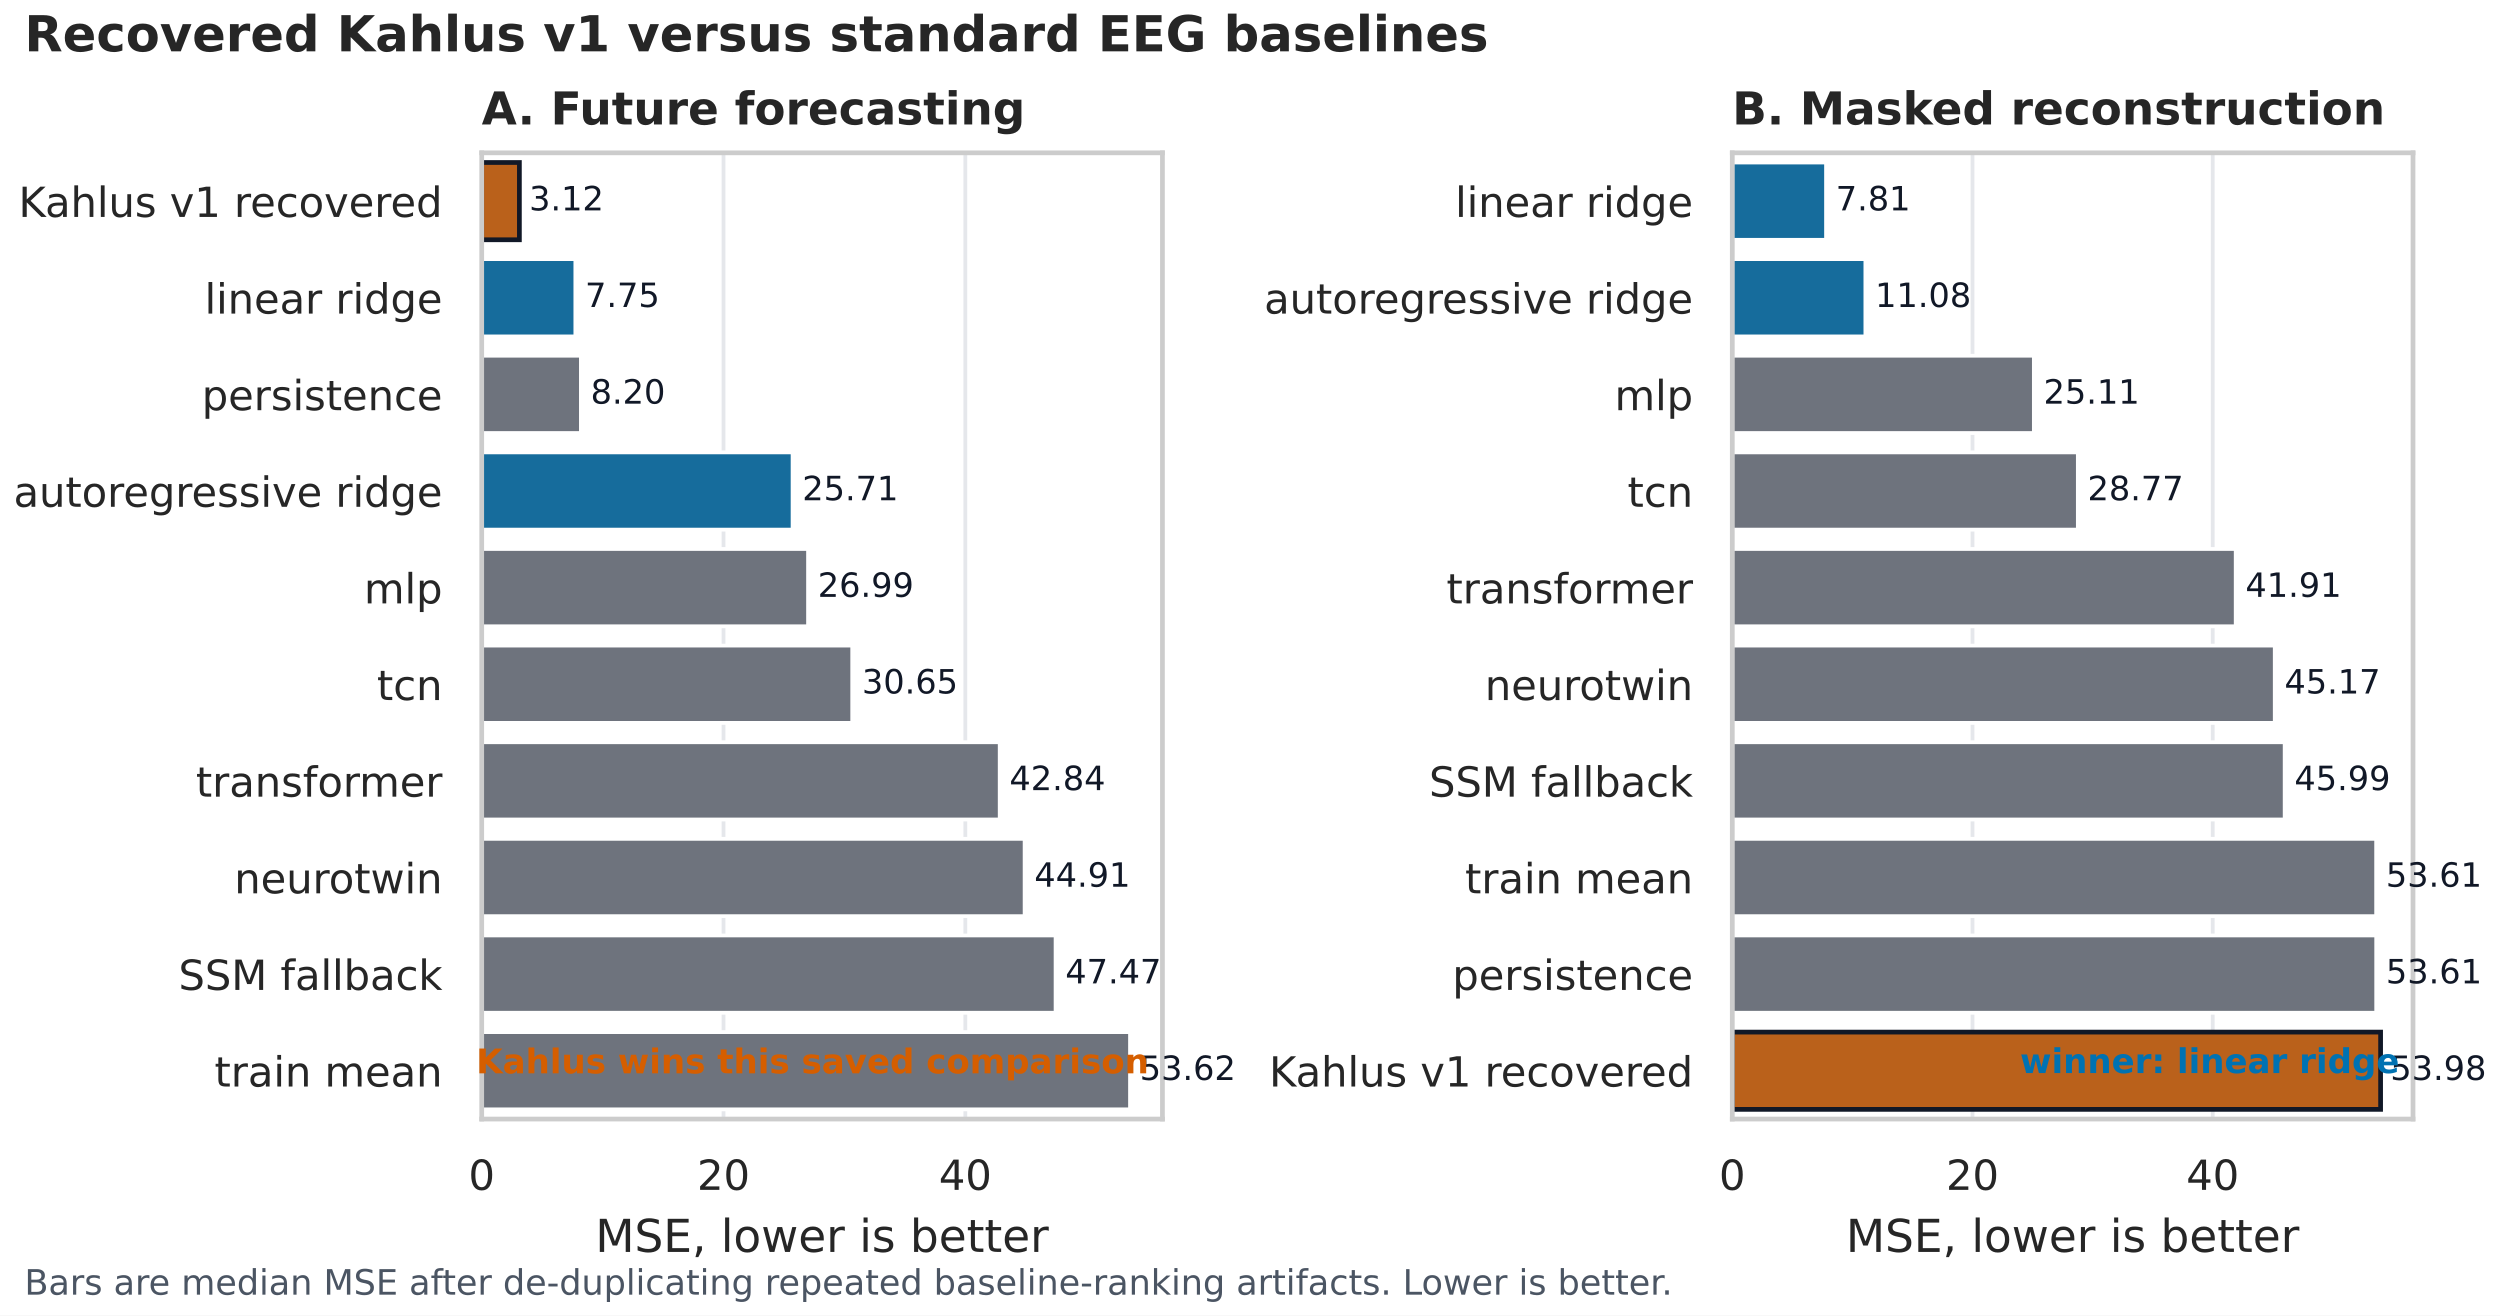
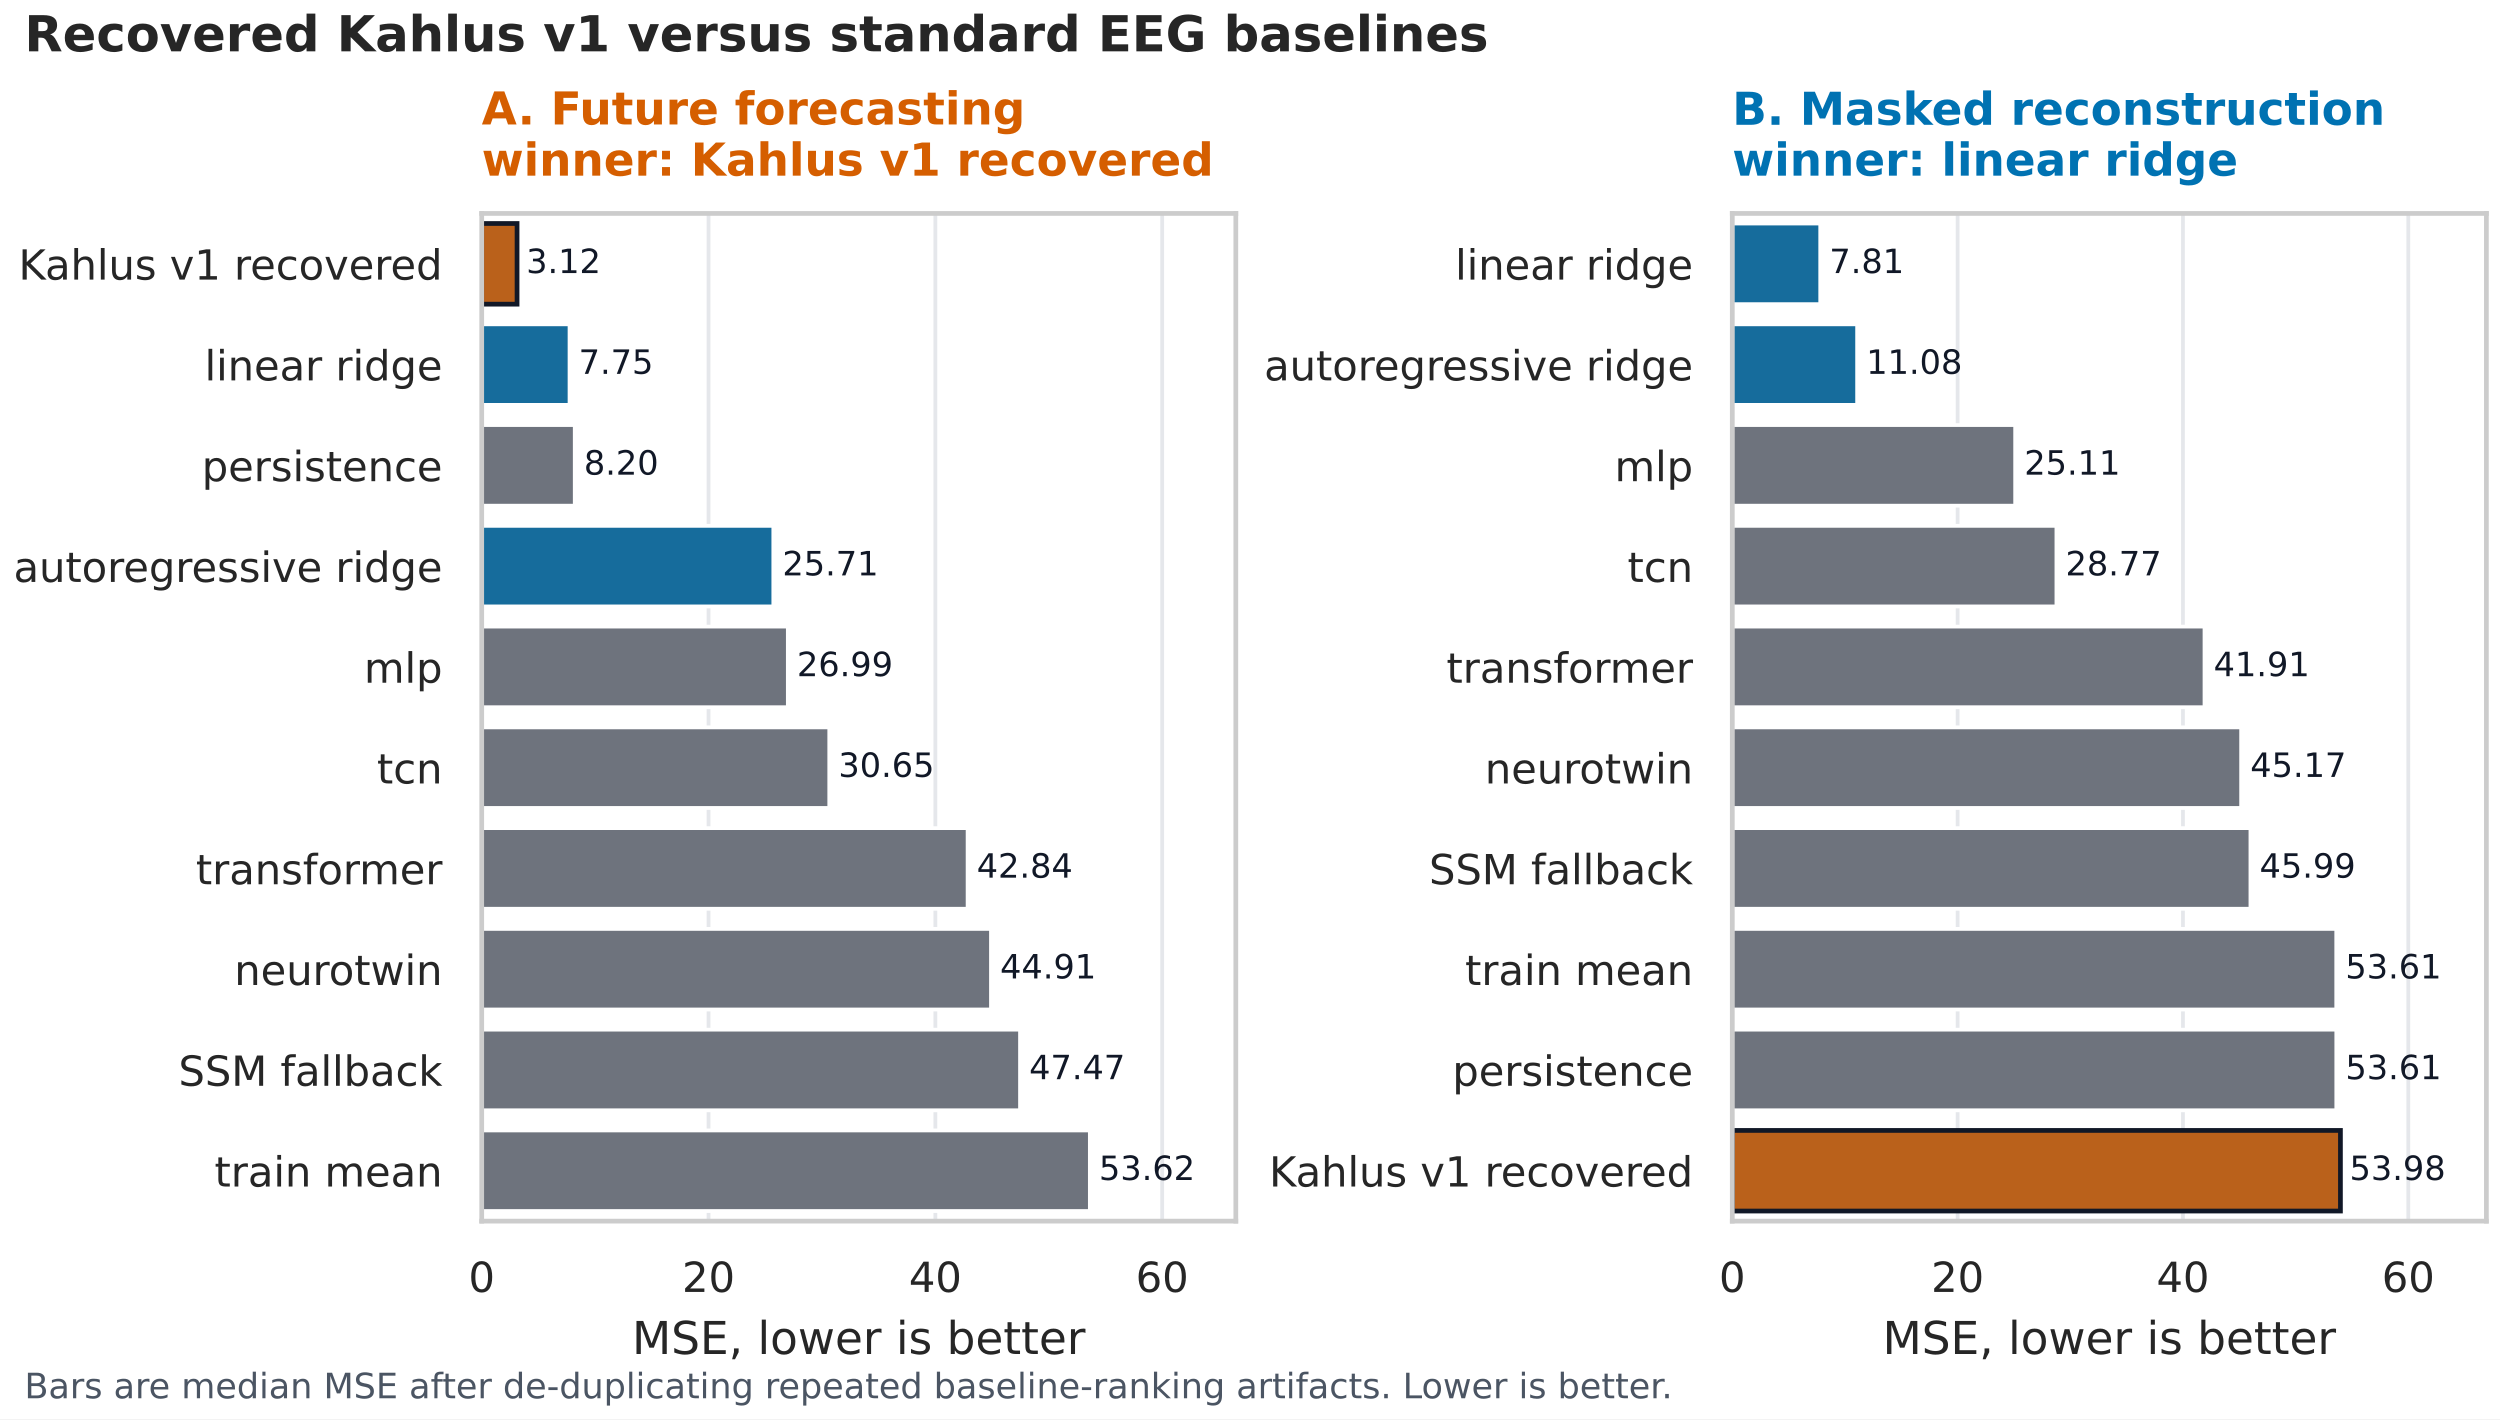
- <svg xmlns="http://www.w3.org/2000/svg" width="528.96pt" height="278.349pt" viewBox="0 0 528.96 278.349" version="1.1">
+ <svg xmlns="http://www.w3.org/2000/svg" width="528.96pt" height="300.273pt" viewBox="0 0 528.96 300.273" version="1.1">
  <defs>
    <style type="text/css">*{stroke-linejoin: round; stroke-linecap: butt}</style>
  </defs>
  <g id="figure_1">
    <g id="patch_1">
-       <path d="M 0 278.349  L 528.96 278.349  L 528.96 0  L 0 0  z " style="fill: #ffffff" />
+       <path d="M 0 300.273  L 528.96 300.273  L 528.96 0  L 0 0  z " style="fill: #ffffff" />
    </g>
    <g id="axes_1">
      <g id="patch_2">
-         <path d="M 101.923 236.772  L 245.955 236.772  L 245.955 32.337  L 101.923 32.337  z " style="fill: #ffffff" />
+         <path d="M 101.923 258.372  L 261.48 258.372  L 261.48 45.162  L 101.923 45.162  z " style="fill: #ffffff" />
      </g>
      <g id="matplotlib.axis_1">
        <g id="xtick_1">
          <g id="line2d_1">
-             <path d="M 101.923 236.772  L 101.923 32.337  " clip-path="url(#p4f08e23e84)" style="fill: none; stroke: #e5e7eb; stroke-width: 0.8; stroke-linecap: round" />
+             <path d="M 101.923 258.372  L 101.923 45.162  " clip-path="url(#p26e18ca04d)" style="fill: none; stroke: #e5e7eb; stroke-width: 0.8; stroke-linecap: round" />
          </g>
          <g id="text_1">
-             <text style="font-size: 8.8px; font-family: 'DejaVu Sans'; text-anchor: middle; fill: #262626" x="101.923" y="251.758" transform="rotate(-0 101.9231 251.7584)">0</text>
+             <text style="font-size: 8.8px; font-family: 'DejaVu Sans'; text-anchor: middle; fill: #262626" x="101.923" y="273.358" transform="rotate(-0 101.9231 273.3584)">0</text>
          </g>
        </g>
        <g id="xtick_2">
          <g id="line2d_2">
-             <path d="M 153.085 236.772  L 153.085 32.337  " clip-path="url(#p4f08e23e84)" style="fill: none; stroke: #e5e7eb; stroke-width: 0.8; stroke-linecap: round" />
+             <path d="M 149.915 258.372  L 149.915 45.162  " clip-path="url(#p26e18ca04d)" style="fill: none; stroke: #e5e7eb; stroke-width: 0.8; stroke-linecap: round" />
          </g>
          <g id="text_2">
-             <text style="font-size: 8.8px; font-family: 'DejaVu Sans'; text-anchor: middle; fill: #262626" x="153.085" y="251.758" transform="rotate(-0 153.0847 251.7584)">20</text>
+             <text style="font-size: 8.8px; font-family: 'DejaVu Sans'; text-anchor: middle; fill: #262626" x="149.915" y="273.358" transform="rotate(-0 149.9149 273.3584)">20</text>
          </g>
        </g>
        <g id="xtick_3">
          <g id="line2d_3">
-             <path d="M 204.246 236.772  L 204.246 32.337  " clip-path="url(#p4f08e23e84)" style="fill: none; stroke: #e5e7eb; stroke-width: 0.8; stroke-linecap: round" />
+             <path d="M 197.907 258.372  L 197.907 45.162  " clip-path="url(#p26e18ca04d)" style="fill: none; stroke: #e5e7eb; stroke-width: 0.8; stroke-linecap: round" />
          </g>
          <g id="text_3">
-             <text style="font-size: 8.8px; font-family: 'DejaVu Sans'; text-anchor: middle; fill: #262626" x="204.246" y="251.758" transform="rotate(-0 204.2462 251.7584)">40</text>
-           </g>
-         </g>
-         <g id="text_4">
-           <text style="font-size: 9.6px; font-family: 'DejaVu Sans'; text-anchor: middle; fill: #262626" x="173.939" y="264.883" transform="rotate(-0 173.9391 264.883)">MSE, lower is better</text>
+             <text style="font-size: 8.8px; font-family: 'DejaVu Sans'; text-anchor: middle; fill: #262626" x="197.907" y="273.358" transform="rotate(-0 197.9066 273.3584)">40</text>
+           </g>
+         </g>
+         <g id="xtick_4">
+           <g id="line2d_4">
+             <path d="M 245.898 258.372  L 245.898 45.162  " clip-path="url(#p26e18ca04d)" style="fill: none; stroke: #e5e7eb; stroke-width: 0.8; stroke-linecap: round" />
+           </g>
+           <g id="text_4">
+             <text style="font-size: 8.8px; font-family: 'DejaVu Sans'; text-anchor: middle; fill: #262626" x="245.898" y="273.358" transform="rotate(-0 245.8983 273.3584)">60</text>
+           </g>
+         </g>
+         <g id="text_5">
+           <text style="font-size: 9.6px; font-family: 'DejaVu Sans'; text-anchor: middle; fill: #262626" x="181.701" y="286.483" transform="rotate(-0 181.7013 286.483)">MSE, lower is better</text>
        </g>
      </g>
      <g id="matplotlib.axis_2">
        <g id="ytick_1">
-           <g id="text_5">
-             <text style="font-size: 8.8px; font-family: 'DejaVu Sans'; text-anchor: end; fill: #262626" x="93.623" y="45.902" transform="rotate(-0 93.62313 45.90206)">Kahlus v1 recovered</text>
+           <g id="text_6">
+             <text style="font-size: 8.8px; font-family: 'DejaVu Sans'; text-anchor: end; fill: #262626" x="93.623" y="59.166" transform="rotate(-0 93.62313 59.16572)">Kahlus v1 recovered</text>
          </g>
        </g>
        <g id="ytick_2">
-           <g id="text_6">
-             <text style="font-size: 8.8px; font-family: 'DejaVu Sans'; text-anchor: end; fill: #262626" x="93.623" y="66.346" transform="rotate(-0 93.62313 66.34554)">linear ridge</text>
+           <g id="text_7">
+             <text style="font-size: 8.8px; font-family: 'DejaVu Sans'; text-anchor: end; fill: #262626" x="93.623" y="80.487" transform="rotate(-0 93.62313 80.4867)">linear ridge</text>
          </g>
        </g>
        <g id="ytick_3">
-           <g id="text_7">
-             <text style="font-size: 8.8px; font-family: 'DejaVu Sans'; text-anchor: end; fill: #262626" x="93.623" y="86.789" transform="rotate(-0 93.62313 86.78901)">persistence</text>
+           <g id="text_8">
+             <text style="font-size: 8.8px; font-family: 'DejaVu Sans'; text-anchor: end; fill: #262626" x="93.623" y="101.808" transform="rotate(-0 93.62313 101.8077)">persistence</text>
          </g>
        </g>
        <g id="ytick_4">
-           <g id="text_8">
-             <text style="font-size: 8.8px; font-family: 'DejaVu Sans'; text-anchor: end; fill: #262626" x="93.623" y="107.232" transform="rotate(-0 93.62313 107.2325)">autoregressive ridge</text>
+           <g id="text_9">
+             <text style="font-size: 8.8px; font-family: 'DejaVu Sans'; text-anchor: end; fill: #262626" x="93.623" y="123.129" transform="rotate(-0 93.62313 123.1287)">autoregressive ridge</text>
          </g>
        </g>
        <g id="ytick_5">
-           <g id="text_9">
-             <text style="font-size: 8.8px; font-family: 'DejaVu Sans'; text-anchor: end; fill: #262626" x="93.623" y="127.676" transform="rotate(-0 93.62313 127.676)">mlp</text>
+           <g id="text_10">
+             <text style="font-size: 8.8px; font-family: 'DejaVu Sans'; text-anchor: end; fill: #262626" x="93.623" y="144.45" transform="rotate(-0 93.62313 144.4497)">mlp</text>
          </g>
        </g>
        <g id="ytick_6">
-           <g id="text_10">
-             <text style="font-size: 8.8px; font-family: 'DejaVu Sans'; text-anchor: end; fill: #262626" x="93.623" y="148.119" transform="rotate(-0 93.62313 148.1194)">tcn</text>
+           <g id="text_11">
+             <text style="font-size: 8.8px; font-family: 'DejaVu Sans'; text-anchor: end; fill: #262626" x="93.623" y="165.771" transform="rotate(-0 93.62313 165.7706)">tcn</text>
          </g>
        </g>
        <g id="ytick_7">
-           <g id="text_11">
-             <text style="font-size: 8.8px; font-family: 'DejaVu Sans'; text-anchor: end; fill: #262626" x="93.623" y="168.563" transform="rotate(-0 93.62313 168.5629)">transformer</text>
+           <g id="text_12">
+             <text style="font-size: 8.8px; font-family: 'DejaVu Sans'; text-anchor: end; fill: #262626" x="93.623" y="187.092" transform="rotate(-0 93.62313 187.0916)">transformer</text>
          </g>
        </g>
        <g id="ytick_8">
-           <g id="text_12">
-             <text style="font-size: 8.8px; font-family: 'DejaVu Sans'; text-anchor: end; fill: #262626" x="93.623" y="189.006" transform="rotate(-0 93.62313 189.0064)">neurotwin</text>
+           <g id="text_13">
+             <text style="font-size: 8.8px; font-family: 'DejaVu Sans'; text-anchor: end; fill: #262626" x="93.623" y="208.413" transform="rotate(-0 93.62313 208.4126)">neurotwin</text>
          </g>
        </g>
        <g id="ytick_9">
-           <g id="text_13">
-             <text style="font-size: 8.8px; font-family: 'DejaVu Sans'; text-anchor: end; fill: #262626" x="93.623" y="209.45" transform="rotate(-0 93.62313 209.4499)">SSM fallback</text>
+           <g id="text_14">
+             <text style="font-size: 8.8px; font-family: 'DejaVu Sans'; text-anchor: end; fill: #262626" x="93.623" y="229.734" transform="rotate(-0 93.62313 229.7336)">SSM fallback</text>
          </g>
        </g>
        <g id="ytick_10">
-           <g id="text_14">
-             <text style="font-size: 8.8px; font-family: 'DejaVu Sans'; text-anchor: end; fill: #262626" x="93.623" y="229.893" transform="rotate(-0 93.62313 229.8933)">train mean</text>
+           <g id="text_15">
+             <text style="font-size: 8.8px; font-family: 'DejaVu Sans'; text-anchor: end; fill: #262626" x="93.623" y="251.055" transform="rotate(-0 93.62313 251.0546)">train mean</text>
          </g>
        </g>
      </g>
      <g id="patch_3">
-         <path d="M 101.923 34.381  L 109.894 34.381  L 109.894 50.736  L 101.923 50.736  z " clip-path="url(#p4f08e23e84)" style="fill: #ba611b; stroke: #111827; stroke-linejoin: miter" />
+         <path d="M 101.923 47.294  L 109.4 47.294  L 109.4 64.351  L 101.923 64.351  z " clip-path="url(#p26e18ca04d)" style="fill: #ba611b; stroke: #111827; stroke-linejoin: miter" />
      </g>
      <g id="patch_4">
-         <path d="M 101.923 54.825  L 121.736 54.825  L 121.736 71.18  L 101.923 71.18  z " clip-path="url(#p4f08e23e84)" style="fill: #166c9c; stroke: #ffffff; stroke-width: 0.8; stroke-linejoin: miter" />
+         <path d="M 101.923 68.615  L 120.509 68.615  L 120.509 85.672  L 101.923 85.672  z " clip-path="url(#p26e18ca04d)" style="fill: #166c9c; stroke: #ffffff; stroke-width: 0.8; stroke-linejoin: miter" />
      </g>
      <g id="patch_5">
-         <path d="M 101.923 75.268  L 122.91 75.268  L 122.91 91.623  L 101.923 91.623  z " clip-path="url(#p4f08e23e84)" style="fill: #6e737d; stroke: #ffffff; stroke-width: 0.8; stroke-linejoin: miter" />
+         <path d="M 101.923 89.936  L 121.61 89.936  L 121.61 106.993  L 101.923 106.993  z " clip-path="url(#p26e18ca04d)" style="fill: #6e737d; stroke: #ffffff; stroke-width: 0.8; stroke-linejoin: miter" />
      </g>
      <g id="patch_6">
-         <path d="M 101.923 95.712  L 167.699 95.712  L 167.699 112.067  L 101.923 112.067  z " clip-path="url(#p4f08e23e84)" style="fill: #166c9c; stroke: #ffffff; stroke-width: 0.8; stroke-linejoin: miter" />
+         <path d="M 101.923 111.257  L 163.624 111.257  L 163.624 128.314  L 101.923 128.314  z " clip-path="url(#p26e18ca04d)" style="fill: #166c9c; stroke: #ffffff; stroke-width: 0.8; stroke-linejoin: miter" />
      </g>
      <g id="patch_7">
-         <path d="M 101.923 116.155  L 170.973 116.155  L 170.973 132.51  L 101.923 132.51  z " clip-path="url(#p4f08e23e84)" style="fill: #6e737d; stroke: #ffffff; stroke-width: 0.8; stroke-linejoin: miter" />
+         <path d="M 101.923 132.578  L 166.695 132.578  L 166.695 149.635  L 101.923 149.635  z " clip-path="url(#p26e18ca04d)" style="fill: #6e737d; stroke: #ffffff; stroke-width: 0.8; stroke-linejoin: miter" />
      </g>
      <g id="patch_8">
-         <path d="M 101.923 136.599  L 180.318 136.599  L 180.318 152.954  L 101.923 152.954  z " clip-path="url(#p4f08e23e84)" style="fill: #6e737d; stroke: #ffffff; stroke-width: 0.8; stroke-linejoin: miter" />
+         <path d="M 101.923 153.899  L 175.461 153.899  L 175.461 170.956  L 101.923 170.956  z " clip-path="url(#p26e18ca04d)" style="fill: #6e737d; stroke: #ffffff; stroke-width: 0.8; stroke-linejoin: miter" />
      </g>
      <g id="patch_9">
-         <path d="M 101.923 157.042  L 211.523 157.042  L 211.523 173.397  L 101.923 173.397  z " clip-path="url(#p4f08e23e84)" style="fill: #6e737d; stroke: #ffffff; stroke-width: 0.8; stroke-linejoin: miter" />
+         <path d="M 101.923 175.22  L 204.733 175.22  L 204.733 192.277  L 101.923 192.277  z " clip-path="url(#p26e18ca04d)" style="fill: #6e737d; stroke: #ffffff; stroke-width: 0.8; stroke-linejoin: miter" />
      </g>
      <g id="patch_10">
-         <path d="M 101.923 177.486  L 216.794 177.486  L 216.794 193.84  L 101.923 193.84  z " clip-path="url(#p4f08e23e84)" style="fill: #6e737d; stroke: #ffffff; stroke-width: 0.8; stroke-linejoin: miter" />
+         <path d="M 101.923 196.541  L 209.677 196.541  L 209.677 213.598  L 101.923 213.598  z " clip-path="url(#p26e18ca04d)" style="fill: #6e737d; stroke: #ffffff; stroke-width: 0.8; stroke-linejoin: miter" />
      </g>
      <g id="patch_11">
-         <path d="M 101.923 197.929  L 223.347 197.929  L 223.347 214.284  L 101.923 214.284  z " clip-path="url(#p4f08e23e84)" style="fill: #6e737d; stroke: #ffffff; stroke-width: 0.8; stroke-linejoin: miter" />
+         <path d="M 101.923 217.862  L 215.824 217.862  L 215.824 234.919  L 101.923 234.919  z " clip-path="url(#p26e18ca04d)" style="fill: #6e737d; stroke: #ffffff; stroke-width: 0.8; stroke-linejoin: miter" />
      </g>
      <g id="patch_12">
-         <path d="M 101.923 218.373  L 239.096 218.373  L 239.096 234.727  L 101.923 234.727  z " clip-path="url(#p4f08e23e84)" style="fill: #6e737d; stroke: #ffffff; stroke-width: 0.8; stroke-linejoin: miter" />
-       </g>
-       <g id="line2d_4">
-         <path clip-path="url(#p4f08e23e84)" style="fill: none; stroke: #424242; stroke-width: 1.8; stroke-linecap: round" />
+         <path d="M 101.923 239.183  L 230.598 239.183  L 230.598 256.24  L 101.923 256.24  z " clip-path="url(#p26e18ca04d)" style="fill: #6e737d; stroke: #ffffff; stroke-width: 0.8; stroke-linejoin: miter" />
      </g>
      <g id="line2d_5">
-         <path clip-path="url(#p4f08e23e84)" style="fill: none; stroke: #424242; stroke-width: 1.8; stroke-linecap: round" />
+         <path clip-path="url(#p26e18ca04d)" style="fill: none; stroke: #424242; stroke-width: 1.8; stroke-linecap: round" />
      </g>
      <g id="line2d_6">
-         <path clip-path="url(#p4f08e23e84)" style="fill: none; stroke: #424242; stroke-width: 1.8; stroke-linecap: round" />
+         <path clip-path="url(#p26e18ca04d)" style="fill: none; stroke: #424242; stroke-width: 1.8; stroke-linecap: round" />
      </g>
      <g id="line2d_7">
-         <path clip-path="url(#p4f08e23e84)" style="fill: none; stroke: #424242; stroke-width: 1.8; stroke-linecap: round" />
+         <path clip-path="url(#p26e18ca04d)" style="fill: none; stroke: #424242; stroke-width: 1.8; stroke-linecap: round" />
      </g>
      <g id="line2d_8">
-         <path clip-path="url(#p4f08e23e84)" style="fill: none; stroke: #424242; stroke-width: 1.8; stroke-linecap: round" />
+         <path clip-path="url(#p26e18ca04d)" style="fill: none; stroke: #424242; stroke-width: 1.8; stroke-linecap: round" />
      </g>
      <g id="line2d_9">
-         <path clip-path="url(#p4f08e23e84)" style="fill: none; stroke: #424242; stroke-width: 1.8; stroke-linecap: round" />
+         <path clip-path="url(#p26e18ca04d)" style="fill: none; stroke: #424242; stroke-width: 1.8; stroke-linecap: round" />
      </g>
      <g id="line2d_10">
-         <path clip-path="url(#p4f08e23e84)" style="fill: none; stroke: #424242; stroke-width: 1.8; stroke-linecap: round" />
+         <path clip-path="url(#p26e18ca04d)" style="fill: none; stroke: #424242; stroke-width: 1.8; stroke-linecap: round" />
      </g>
      <g id="line2d_11">
-         <path clip-path="url(#p4f08e23e84)" style="fill: none; stroke: #424242; stroke-width: 1.8; stroke-linecap: round" />
+         <path clip-path="url(#p26e18ca04d)" style="fill: none; stroke: #424242; stroke-width: 1.8; stroke-linecap: round" />
      </g>
      <g id="line2d_12">
-         <path clip-path="url(#p4f08e23e84)" style="fill: none; stroke: #424242; stroke-width: 1.8; stroke-linecap: round" />
+         <path clip-path="url(#p26e18ca04d)" style="fill: none; stroke: #424242; stroke-width: 1.8; stroke-linecap: round" />
      </g>
      <g id="line2d_13">
-         <path clip-path="url(#p4f08e23e84)" style="fill: none; stroke: #424242; stroke-width: 1.8; stroke-linecap: round" />
+         <path clip-path="url(#p26e18ca04d)" style="fill: none; stroke: #424242; stroke-width: 1.8; stroke-linecap: round" />
+       </g>
+       <g id="line2d_14">
+         <path clip-path="url(#p26e18ca04d)" style="fill: none; stroke: #424242; stroke-width: 1.8; stroke-linecap: round" />
      </g>
      <g id="patch_13">
-         <path d="M 101.923 236.772  L 101.923 32.337  " style="fill: none; stroke: #cccccc; stroke-linejoin: miter; stroke-linecap: square" />
+         <path d="M 101.923 258.372  L 101.923 45.162  " style="fill: none; stroke: #cccccc; stroke-linejoin: miter; stroke-linecap: square" />
      </g>
      <g id="patch_14">
-         <path d="M 245.955 236.772  L 245.955 32.337  " style="fill: none; stroke: #cccccc; stroke-linejoin: miter; stroke-linecap: square" />
+         <path d="M 261.48 258.372  L 261.48 45.162  " style="fill: none; stroke: #cccccc; stroke-linejoin: miter; stroke-linecap: square" />
      </g>
      <g id="patch_15">
-         <path d="M 101.923 236.772  L 245.955 236.772  " style="fill: none; stroke: #cccccc; stroke-linejoin: miter; stroke-linecap: square" />
+         <path d="M 101.923 258.372  L 261.48 258.372  " style="fill: none; stroke: #cccccc; stroke-linejoin: miter; stroke-linecap: square" />
      </g>
      <g id="patch_16">
-         <path d="M 101.923 32.337  L 245.955 32.337  " style="fill: none; stroke: #cccccc; stroke-linejoin: miter; stroke-linecap: square" />
-       </g>
-       <g id="text_15">
-         <text style="font-size: 7.1px; font-family: 'DejaVu Sans'; text-anchor: start; fill: #111827" x="111.952" y="44.518" transform="rotate(-0 111.9519 44.5179)">3.12</text>
+         <path d="M 101.923 45.162  L 261.48 45.162  " style="fill: none; stroke: #cccccc; stroke-linejoin: miter; stroke-linecap: square" />
      </g>
      <g id="text_16">
-         <text style="font-size: 7.1px; font-family: 'DejaVu Sans'; text-anchor: start; fill: #111827" x="123.794" y="64.961" transform="rotate(-0 123.7937 64.96138)">7.75</text>
+         <text style="font-size: 7.1px; font-family: 'DejaVu Sans'; text-anchor: start; fill: #111827" x="111.331" y="57.782" transform="rotate(-0 111.3305 57.78156)">3.12</text>
      </g>
      <g id="text_17">
-         <text style="font-size: 7.1px; font-family: 'DejaVu Sans'; text-anchor: start; fill: #111827" x="124.968" y="85.405" transform="rotate(-0 124.9679 85.40486)">8.20</text>
+         <text style="font-size: 7.1px; font-family: 'DejaVu Sans'; text-anchor: start; fill: #111827" x="122.439" y="79.103" transform="rotate(-0 122.4387 79.10255)">7.75</text>
      </g>
      <g id="text_18">
-         <text style="font-size: 7.1px; font-family: 'DejaVu Sans'; text-anchor: start; fill: #111827" x="169.757" y="105.848" transform="rotate(-0 169.7567 105.8483)">25.71</text>
+         <text style="font-size: 7.1px; font-family: 'DejaVu Sans'; text-anchor: start; fill: #111827" x="123.54" y="100.424" transform="rotate(-0 123.5401 100.4235)">8.20</text>
      </g>
      <g id="text_19">
-         <text style="font-size: 7.1px; font-family: 'DejaVu Sans'; text-anchor: start; fill: #111827" x="173.031" y="126.292" transform="rotate(-0 173.031 126.2918)">26.99</text>
+         <text style="font-size: 7.1px; font-family: 'DejaVu Sans'; text-anchor: start; fill: #111827" x="165.554" y="121.745" transform="rotate(-0 165.554 121.7445)">25.71</text>
      </g>
      <g id="text_20">
-         <text style="font-size: 7.1px; font-family: 'DejaVu Sans'; text-anchor: start; fill: #111827" x="182.376" y="146.735" transform="rotate(-0 182.376 146.7353)">30.65</text>
+         <text style="font-size: 7.1px; font-family: 'DejaVu Sans'; text-anchor: start; fill: #111827" x="168.625" y="143.066" transform="rotate(-0 168.6254 143.0655)">26.99</text>
      </g>
      <g id="text_21">
-         <text style="font-size: 7.1px; font-family: 'DejaVu Sans'; text-anchor: start; fill: #111827" x="213.581" y="167.179" transform="rotate(-0 213.5807 167.1788)">42.84</text>
+         <text style="font-size: 7.1px; font-family: 'DejaVu Sans'; text-anchor: start; fill: #111827" x="177.391" y="164.386" transform="rotate(-0 177.3914 164.3865)">30.65</text>
      </g>
      <g id="text_22">
-         <text style="font-size: 7.1px; font-family: 'DejaVu Sans'; text-anchor: start; fill: #111827" x="218.852" y="187.622" transform="rotate(-0 218.8518 187.6222)">44.91</text>
+         <text style="font-size: 7.1px; font-family: 'DejaVu Sans'; text-anchor: start; fill: #111827" x="206.663" y="185.707" transform="rotate(-0 206.6627 185.7075)">42.84</text>
      </g>
      <g id="text_23">
-         <text style="font-size: 7.1px; font-family: 'DejaVu Sans'; text-anchor: start; fill: #111827" x="225.405" y="208.066" transform="rotate(-0 225.4048 208.0657)">47.47</text>
+         <text style="font-size: 7.1px; font-family: 'DejaVu Sans'; text-anchor: start; fill: #111827" x="211.607" y="207.028" transform="rotate(-0 211.6072 207.0285)">44.91</text>
      </g>
      <g id="text_24">
-         <text style="font-size: 7.1px; font-family: 'DejaVu Sans'; text-anchor: start; fill: #111827" x="241.154" y="228.509" transform="rotate(-0 241.1541 228.5092)">53.62</text>
+         <text style="font-size: 7.1px; font-family: 'DejaVu Sans'; text-anchor: start; fill: #111827" x="217.754" y="228.349" transform="rotate(-0 217.7542 228.3494)">47.47</text>
      </g>
      <g id="text_25">
-         <text style="font-weight: 700; font-size: 7.2px; font-family: 'DejaVu Sans'; text-anchor: end; fill: #d55e00" x="243.075" y="227.097" transform="rotate(-0 243.0745 227.097)">Kahlus wins this saved comparison</text>
+         <text style="font-size: 7.1px; font-family: 'DejaVu Sans'; text-anchor: start; fill: #111827" x="232.528" y="249.67" transform="rotate(-0 232.5278 249.6704)">53.62</text>
      </g>
      <g id="text_26">
-         <text style="font-weight: 700; font-size: 9.6px; font-family: 'DejaVu Sans'; text-anchor: start; fill: #262626" x="101.923" y="26.337" transform="rotate(-0 101.9231 26.33701)">A. Future forecasting</text>
+         <text style="font-weight: 700; font-size: 9.6px; font-family: 'DejaVu Sans'; fill: #d55e00" transform="translate(101.9231 26.33701)">A. Future forecasting</text>
+         <text style="font-weight: 700; font-size: 9.6px; font-family: 'DejaVu Sans'; fill: #d55e00" transform="translate(101.9231 37.16191)">winner: Kahlus v1 recovered</text>
      </g>
    </g>
    <g id="axes_2">
      <g id="patch_17">
-         <path d="M 366.523 236.772  L 510.555 236.772  L 510.555 32.337  L 366.523 32.337  z " style="fill: #ffffff" />
+         <path d="M 366.523 258.372  L 526.08 258.372  L 526.08 45.162  L 366.523 45.162  z " style="fill: #ffffff" />
      </g>
      <g id="matplotlib.axis_3">
-         <g id="xtick_4">
-           <g id="line2d_14">
-             <path d="M 366.523 236.772  L 366.523 32.337  " clip-path="url(#p9653dba6b1)" style="fill: none; stroke: #e5e7eb; stroke-width: 0.8; stroke-linecap: round" />
-           </g>
-           <g id="text_27">
-             <text style="font-size: 8.8px; font-family: 'DejaVu Sans'; text-anchor: middle; fill: #262626" x="366.523" y="251.758" transform="rotate(-0 366.5231 251.7584)">0</text>
-           </g>
-         </g>
        <g id="xtick_5">
          <g id="line2d_15">
-             <path d="M 417.35 236.772  L 417.35 32.337  " clip-path="url(#p9653dba6b1)" style="fill: none; stroke: #e5e7eb; stroke-width: 0.8; stroke-linecap: round" />
-           </g>
-           <g id="text_28">
-             <text style="font-size: 8.8px; font-family: 'DejaVu Sans'; text-anchor: middle; fill: #262626" x="417.35" y="251.758" transform="rotate(-0 417.3496 251.7584)">20</text>
+             <path d="M 366.523 258.372  L 366.523 45.162  " clip-path="url(#pea67a12a67)" style="fill: none; stroke: #e5e7eb; stroke-width: 0.8; stroke-linecap: round" />
+           </g>
+           <g id="text_27">
+             <text style="font-size: 8.8px; font-family: 'DejaVu Sans'; text-anchor: middle; fill: #262626" x="366.523" y="273.358" transform="rotate(-0 366.5231 273.3584)">0</text>
          </g>
        </g>
        <g id="xtick_6">
          <g id="line2d_16">
-             <path d="M 468.176 236.772  L 468.176 32.337  " clip-path="url(#p9653dba6b1)" style="fill: none; stroke: #e5e7eb; stroke-width: 0.8; stroke-linecap: round" />
+             <path d="M 414.201 258.372  L 414.201 45.162  " clip-path="url(#pea67a12a67)" style="fill: none; stroke: #e5e7eb; stroke-width: 0.8; stroke-linecap: round" />
+           </g>
+           <g id="text_28">
+             <text style="font-size: 8.8px; font-family: 'DejaVu Sans'; text-anchor: middle; fill: #262626" x="414.201" y="273.358" transform="rotate(-0 414.2005 273.3584)">20</text>
+           </g>
+         </g>
+         <g id="xtick_7">
+           <g id="line2d_17">
+             <path d="M 461.878 258.372  L 461.878 45.162  " clip-path="url(#pea67a12a67)" style="fill: none; stroke: #e5e7eb; stroke-width: 0.8; stroke-linecap: round" />
          </g>
          <g id="text_29">
-             <text style="font-size: 8.8px; font-family: 'DejaVu Sans'; text-anchor: middle; fill: #262626" x="468.176" y="251.758" transform="rotate(-0 468.1761 251.7584)">40</text>
-           </g>
-         </g>
-         <g id="text_30">
-           <text style="font-size: 9.6px; font-family: 'DejaVu Sans'; text-anchor: middle; fill: #262626" x="438.539" y="264.883" transform="rotate(-0 438.5391 264.883)">MSE, lower is better</text>
+             <text style="font-size: 8.8px; font-family: 'DejaVu Sans'; text-anchor: middle; fill: #262626" x="461.878" y="273.358" transform="rotate(-0 461.878 273.3584)">40</text>
+           </g>
+         </g>
+         <g id="xtick_8">
+           <g id="line2d_18">
+             <path d="M 509.555 258.372  L 509.555 45.162  " clip-path="url(#pea67a12a67)" style="fill: none; stroke: #e5e7eb; stroke-width: 0.8; stroke-linecap: round" />
+           </g>
+           <g id="text_30">
+             <text style="font-size: 8.8px; font-family: 'DejaVu Sans'; text-anchor: middle; fill: #262626" x="509.555" y="273.358" transform="rotate(-0 509.5554 273.3584)">60</text>
+           </g>
+         </g>
+         <g id="text_31">
+           <text style="font-size: 9.6px; font-family: 'DejaVu Sans'; text-anchor: middle; fill: #262626" x="446.301" y="286.483" transform="rotate(-0 446.3013 286.483)">MSE, lower is better</text>
        </g>
      </g>
      <g id="matplotlib.axis_4">
        <g id="ytick_11">
-           <g id="text_31">
-             <text style="font-size: 8.8px; font-family: 'DejaVu Sans'; text-anchor: end; fill: #262626" x="358.223" y="45.902" transform="rotate(-0 358.2231 45.90206)">linear ridge</text>
+           <g id="text_32">
+             <text style="font-size: 8.8px; font-family: 'DejaVu Sans'; text-anchor: end; fill: #262626" x="358.223" y="59.166" transform="rotate(-0 358.2231 59.16572)">linear ridge</text>
          </g>
        </g>
        <g id="ytick_12">
-           <g id="text_32">
-             <text style="font-size: 8.8px; font-family: 'DejaVu Sans'; text-anchor: end; fill: #262626" x="358.223" y="66.346" transform="rotate(-0 358.2231 66.34554)">autoregressive ridge</text>
+           <g id="text_33">
+             <text style="font-size: 8.8px; font-family: 'DejaVu Sans'; text-anchor: end; fill: #262626" x="358.223" y="80.487" transform="rotate(-0 358.2231 80.4867)">autoregressive ridge</text>
          </g>
        </g>
        <g id="ytick_13">
-           <g id="text_33">
-             <text style="font-size: 8.8px; font-family: 'DejaVu Sans'; text-anchor: end; fill: #262626" x="358.223" y="86.789" transform="rotate(-0 358.2231 86.78901)">mlp</text>
+           <g id="text_34">
+             <text style="font-size: 8.8px; font-family: 'DejaVu Sans'; text-anchor: end; fill: #262626" x="358.223" y="101.808" transform="rotate(-0 358.2231 101.8077)">mlp</text>
          </g>
        </g>
        <g id="ytick_14">
-           <g id="text_34">
-             <text style="font-size: 8.8px; font-family: 'DejaVu Sans'; text-anchor: end; fill: #262626" x="358.223" y="107.232" transform="rotate(-0 358.2231 107.2325)">tcn</text>
+           <g id="text_35">
+             <text style="font-size: 8.8px; font-family: 'DejaVu Sans'; text-anchor: end; fill: #262626" x="358.223" y="123.129" transform="rotate(-0 358.2231 123.1287)">tcn</text>
          </g>
        </g>
        <g id="ytick_15">
-           <g id="text_35">
-             <text style="font-size: 8.8px; font-family: 'DejaVu Sans'; text-anchor: end; fill: #262626" x="358.223" y="127.676" transform="rotate(-0 358.2231 127.676)">transformer</text>
+           <g id="text_36">
+             <text style="font-size: 8.8px; font-family: 'DejaVu Sans'; text-anchor: end; fill: #262626" x="358.223" y="144.45" transform="rotate(-0 358.2231 144.4497)">transformer</text>
          </g>
        </g>
        <g id="ytick_16">
-           <g id="text_36">
-             <text style="font-size: 8.8px; font-family: 'DejaVu Sans'; text-anchor: end; fill: #262626" x="358.223" y="148.119" transform="rotate(-0 358.2231 148.1194)">neurotwin</text>
+           <g id="text_37">
+             <text style="font-size: 8.8px; font-family: 'DejaVu Sans'; text-anchor: end; fill: #262626" x="358.223" y="165.771" transform="rotate(-0 358.2231 165.7706)">neurotwin</text>
          </g>
        </g>
        <g id="ytick_17">
-           <g id="text_37">
-             <text style="font-size: 8.8px; font-family: 'DejaVu Sans'; text-anchor: end; fill: #262626" x="358.223" y="168.563" transform="rotate(-0 358.2231 168.5629)">SSM fallback</text>
+           <g id="text_38">
+             <text style="font-size: 8.8px; font-family: 'DejaVu Sans'; text-anchor: end; fill: #262626" x="358.223" y="187.092" transform="rotate(-0 358.2231 187.0916)">SSM fallback</text>
          </g>
        </g>
        <g id="ytick_18">
-           <g id="text_38">
-             <text style="font-size: 8.8px; font-family: 'DejaVu Sans'; text-anchor: end; fill: #262626" x="358.223" y="189.006" transform="rotate(-0 358.2231 189.0064)">train mean</text>
+           <g id="text_39">
+             <text style="font-size: 8.8px; font-family: 'DejaVu Sans'; text-anchor: end; fill: #262626" x="358.223" y="208.413" transform="rotate(-0 358.2231 208.4126)">train mean</text>
          </g>
        </g>
        <g id="ytick_19">
-           <g id="text_39">
-             <text style="font-size: 8.8px; font-family: 'DejaVu Sans'; text-anchor: end; fill: #262626" x="358.223" y="209.45" transform="rotate(-0 358.2231 209.4499)">persistence</text>
+           <g id="text_40">
+             <text style="font-size: 8.8px; font-family: 'DejaVu Sans'; text-anchor: end; fill: #262626" x="358.223" y="229.734" transform="rotate(-0 358.2231 229.7336)">persistence</text>
          </g>
        </g>
        <g id="ytick_20">
-           <g id="text_40">
-             <text style="font-size: 8.8px; font-family: 'DejaVu Sans'; text-anchor: end; fill: #262626" x="358.223" y="229.893" transform="rotate(-0 358.2231 229.8933)">Kahlus v1 recovered</text>
+           <g id="text_41">
+             <text style="font-size: 8.8px; font-family: 'DejaVu Sans'; text-anchor: end; fill: #262626" x="358.223" y="251.055" transform="rotate(-0 358.2231 251.0546)">Kahlus v1 recovered</text>
          </g>
        </g>
      </g>
      <g id="patch_18">
-         <path d="M 366.523 34.381  L 386.364 34.381  L 386.364 50.736  L 366.523 50.736  z " clip-path="url(#p9653dba6b1)" style="fill: #166c9c; stroke: #ffffff; stroke-width: 0.8; stroke-linejoin: miter" />
+         <path d="M 366.523 47.294  L 385.135 47.294  L 385.135 64.351  L 366.523 64.351  z " clip-path="url(#pea67a12a67)" style="fill: #166c9c; stroke: #ffffff; stroke-width: 0.8; stroke-linejoin: miter" />
      </g>
      <g id="patch_19">
-         <path d="M 366.523 54.825  L 394.687 54.825  L 394.687 71.18  L 366.523 71.18  z " clip-path="url(#p9653dba6b1)" style="fill: #166c9c; stroke: #ffffff; stroke-width: 0.8; stroke-linejoin: miter" />
+         <path d="M 366.523 68.615  L 392.942 68.615  L 392.942 85.672  L 366.523 85.672  z " clip-path="url(#pea67a12a67)" style="fill: #166c9c; stroke: #ffffff; stroke-width: 0.8; stroke-linejoin: miter" />
      </g>
      <g id="patch_20">
-         <path d="M 366.523 75.268  L 430.333 75.268  L 430.333 91.623  L 366.523 91.623  z " clip-path="url(#p9653dba6b1)" style="fill: #6e737d; stroke: #ffffff; stroke-width: 0.8; stroke-linejoin: miter" />
+         <path d="M 366.523 89.936  L 426.379 89.936  L 426.379 106.993  L 366.523 106.993  z " clip-path="url(#pea67a12a67)" style="fill: #6e737d; stroke: #ffffff; stroke-width: 0.8; stroke-linejoin: miter" />
      </g>
      <g id="patch_21">
-         <path d="M 366.523 95.712  L 439.639 95.712  L 439.639 112.067  L 366.523 112.067  z " clip-path="url(#p9653dba6b1)" style="fill: #6e737d; stroke: #ffffff; stroke-width: 0.8; stroke-linejoin: miter" />
+         <path d="M 366.523 111.257  L 435.109 111.257  L 435.109 128.314  L 366.523 128.314  z " clip-path="url(#pea67a12a67)" style="fill: #6e737d; stroke: #ffffff; stroke-width: 0.8; stroke-linejoin: miter" />
      </g>
      <g id="patch_22">
-         <path d="M 366.523 116.155  L 473.041 116.155  L 473.041 132.51  L 366.523 132.51  z " clip-path="url(#p9653dba6b1)" style="fill: #6e737d; stroke: #ffffff; stroke-width: 0.8; stroke-linejoin: miter" />
+         <path d="M 366.523 132.578  L 466.442 132.578  L 466.442 149.635  L 366.523 149.635  z " clip-path="url(#pea67a12a67)" style="fill: #6e737d; stroke: #ffffff; stroke-width: 0.8; stroke-linejoin: miter" />
      </g>
      <g id="patch_23">
-         <path d="M 366.523 136.599  L 481.303 136.599  L 481.303 152.954  L 366.523 152.954  z " clip-path="url(#p9653dba6b1)" style="fill: #6e737d; stroke: #ffffff; stroke-width: 0.8; stroke-linejoin: miter" />
+         <path d="M 366.523 153.899  L 474.192 153.899  L 474.192 170.956  L 366.523 170.956  z " clip-path="url(#pea67a12a67)" style="fill: #6e737d; stroke: #ffffff; stroke-width: 0.8; stroke-linejoin: miter" />
      </g>
      <g id="patch_24">
-         <path d="M 366.523 157.042  L 483.402 157.042  L 483.402 173.397  L 366.523 173.397  z " clip-path="url(#p9653dba6b1)" style="fill: #6e737d; stroke: #ffffff; stroke-width: 0.8; stroke-linejoin: miter" />
+         <path d="M 366.523 175.22  L 476.16 175.22  L 476.16 192.277  L 366.523 192.277  z " clip-path="url(#pea67a12a67)" style="fill: #6e737d; stroke: #ffffff; stroke-width: 0.8; stroke-linejoin: miter" />
      </g>
      <g id="patch_25">
-         <path d="M 366.523 177.486  L 502.757 177.486  L 502.757 193.84  L 366.523 193.84  z " clip-path="url(#p9653dba6b1)" style="fill: #6e737d; stroke: #ffffff; stroke-width: 0.8; stroke-linejoin: miter" />
+         <path d="M 366.523 196.541  L 494.316 196.541  L 494.316 213.598  L 366.523 213.598  z " clip-path="url(#pea67a12a67)" style="fill: #6e737d; stroke: #ffffff; stroke-width: 0.8; stroke-linejoin: miter" />
      </g>
      <g id="patch_26">
-         <path d="M 366.523 197.929  L 502.768 197.929  L 502.768 214.284  L 366.523 214.284  z " clip-path="url(#p9653dba6b1)" style="fill: #6e737d; stroke: #ffffff; stroke-width: 0.8; stroke-linejoin: miter" />
+         <path d="M 366.523 217.862  L 494.326 217.862  L 494.326 234.919  L 366.523 234.919  z " clip-path="url(#pea67a12a67)" style="fill: #6e737d; stroke: #ffffff; stroke-width: 0.8; stroke-linejoin: miter" />
      </g>
      <g id="patch_27">
-         <path d="M 366.523 218.373  L 503.696 218.373  L 503.696 234.727  L 366.523 234.727  z " clip-path="url(#p9653dba6b1)" style="fill: #ba611b; stroke: #111827; stroke-linejoin: miter" />
-       </g>
-       <g id="line2d_17">
-         <path clip-path="url(#p9653dba6b1)" style="fill: none; stroke: #424242; stroke-width: 1.8; stroke-linecap: round" />
-       </g>
-       <g id="line2d_18">
-         <path clip-path="url(#p9653dba6b1)" style="fill: none; stroke: #424242; stroke-width: 1.8; stroke-linecap: round" />
+         <path d="M 366.523 239.183  L 495.198 239.183  L 495.198 256.24  L 366.523 256.24  z " clip-path="url(#pea67a12a67)" style="fill: #ba611b; stroke: #111827; stroke-linejoin: miter" />
      </g>
      <g id="line2d_19">
-         <path clip-path="url(#p9653dba6b1)" style="fill: none; stroke: #424242; stroke-width: 1.8; stroke-linecap: round" />
+         <path clip-path="url(#pea67a12a67)" style="fill: none; stroke: #424242; stroke-width: 1.8; stroke-linecap: round" />
      </g>
      <g id="line2d_20">
-         <path clip-path="url(#p9653dba6b1)" style="fill: none; stroke: #424242; stroke-width: 1.8; stroke-linecap: round" />
+         <path clip-path="url(#pea67a12a67)" style="fill: none; stroke: #424242; stroke-width: 1.8; stroke-linecap: round" />
      </g>
      <g id="line2d_21">
-         <path clip-path="url(#p9653dba6b1)" style="fill: none; stroke: #424242; stroke-width: 1.8; stroke-linecap: round" />
+         <path clip-path="url(#pea67a12a67)" style="fill: none; stroke: #424242; stroke-width: 1.8; stroke-linecap: round" />
      </g>
      <g id="line2d_22">
-         <path clip-path="url(#p9653dba6b1)" style="fill: none; stroke: #424242; stroke-width: 1.8; stroke-linecap: round" />
+         <path clip-path="url(#pea67a12a67)" style="fill: none; stroke: #424242; stroke-width: 1.8; stroke-linecap: round" />
      </g>
      <g id="line2d_23">
-         <path clip-path="url(#p9653dba6b1)" style="fill: none; stroke: #424242; stroke-width: 1.8; stroke-linecap: round" />
+         <path clip-path="url(#pea67a12a67)" style="fill: none; stroke: #424242; stroke-width: 1.8; stroke-linecap: round" />
      </g>
      <g id="line2d_24">
-         <path clip-path="url(#p9653dba6b1)" style="fill: none; stroke: #424242; stroke-width: 1.8; stroke-linecap: round" />
+         <path clip-path="url(#pea67a12a67)" style="fill: none; stroke: #424242; stroke-width: 1.8; stroke-linecap: round" />
      </g>
      <g id="line2d_25">
-         <path clip-path="url(#p9653dba6b1)" style="fill: none; stroke: #424242; stroke-width: 1.8; stroke-linecap: round" />
+         <path clip-path="url(#pea67a12a67)" style="fill: none; stroke: #424242; stroke-width: 1.8; stroke-linecap: round" />
      </g>
      <g id="line2d_26">
-         <path clip-path="url(#p9653dba6b1)" style="fill: none; stroke: #424242; stroke-width: 1.8; stroke-linecap: round" />
+         <path clip-path="url(#pea67a12a67)" style="fill: none; stroke: #424242; stroke-width: 1.8; stroke-linecap: round" />
+       </g>
+       <g id="line2d_27">
+         <path clip-path="url(#pea67a12a67)" style="fill: none; stroke: #424242; stroke-width: 1.8; stroke-linecap: round" />
+       </g>
+       <g id="line2d_28">
+         <path clip-path="url(#pea67a12a67)" style="fill: none; stroke: #424242; stroke-width: 1.8; stroke-linecap: round" />
      </g>
      <g id="patch_28">
-         <path d="M 366.523 236.772  L 366.523 32.337  " style="fill: none; stroke: #cccccc; stroke-linejoin: miter; stroke-linecap: square" />
+         <path d="M 366.523 258.372  L 366.523 45.162  " style="fill: none; stroke: #cccccc; stroke-linejoin: miter; stroke-linecap: square" />
      </g>
      <g id="patch_29">
-         <path d="M 510.555 236.772  L 510.555 32.337  " style="fill: none; stroke: #cccccc; stroke-linejoin: miter; stroke-linecap: square" />
+         <path d="M 526.08 258.372  L 526.08 45.162  " style="fill: none; stroke: #cccccc; stroke-linejoin: miter; stroke-linecap: square" />
      </g>
      <g id="patch_30">
-         <path d="M 366.523 236.772  L 510.555 236.772  " style="fill: none; stroke: #cccccc; stroke-linejoin: miter; stroke-linecap: square" />
+         <path d="M 366.523 258.372  L 526.08 258.372  " style="fill: none; stroke: #cccccc; stroke-linejoin: miter; stroke-linecap: square" />
      </g>
      <g id="patch_31">
-         <path d="M 366.523 32.337  L 510.555 32.337  " style="fill: none; stroke: #cccccc; stroke-linejoin: miter; stroke-linecap: square" />
-       </g>
-       <g id="text_41">
-         <text style="font-size: 7.1px; font-family: 'DejaVu Sans'; text-anchor: start; fill: #111827" x="388.422" y="44.518" transform="rotate(-0 388.4217 44.5179)">7.81</text>
+         <path d="M 366.523 45.162  L 526.08 45.162  " style="fill: none; stroke: #cccccc; stroke-linejoin: miter; stroke-linecap: square" />
      </g>
      <g id="text_42">
-         <text style="font-size: 7.1px; font-family: 'DejaVu Sans'; text-anchor: start; fill: #111827" x="396.745" y="64.961" transform="rotate(-0 396.7447 64.96138)">11.08</text>
+         <text style="font-size: 7.1px; font-family: 'DejaVu Sans'; text-anchor: start; fill: #111827" x="387.065" y="57.782" transform="rotate(-0 387.0649 57.78156)">7.81</text>
      </g>
      <g id="text_43">
-         <text style="font-size: 7.1px; font-family: 'DejaVu Sans'; text-anchor: start; fill: #111827" x="432.39" y="85.405" transform="rotate(-0 432.3902 85.40486)">25.11</text>
+         <text style="font-size: 7.1px; font-family: 'DejaVu Sans'; text-anchor: start; fill: #111827" x="394.872" y="79.103" transform="rotate(-0 394.8723 79.10255)">11.08</text>
      </g>
      <g id="text_44">
-         <text style="font-size: 7.1px; font-family: 'DejaVu Sans'; text-anchor: start; fill: #111827" x="441.697" y="105.848" transform="rotate(-0 441.6967 105.8483)">28.77</text>
+         <text style="font-size: 7.1px; font-family: 'DejaVu Sans'; text-anchor: start; fill: #111827" x="428.309" y="100.424" transform="rotate(-0 428.3092 100.4235)">25.11</text>
      </g>
      <g id="text_45">
-         <text style="font-size: 7.1px; font-family: 'DejaVu Sans'; text-anchor: start; fill: #111827" x="475.099" y="126.292" transform="rotate(-0 475.0987 126.2918)">41.91</text>
+         <text style="font-size: 7.1px; font-family: 'DejaVu Sans'; text-anchor: start; fill: #111827" x="437.039" y="121.745" transform="rotate(-0 437.0392 121.7445)">28.77</text>
      </g>
      <g id="text_46">
-         <text style="font-size: 7.1px; font-family: 'DejaVu Sans'; text-anchor: start; fill: #111827" x="483.361" y="146.735" transform="rotate(-0 483.3606 146.7353)">45.17</text>
+         <text style="font-size: 7.1px; font-family: 'DejaVu Sans'; text-anchor: start; fill: #111827" x="468.372" y="143.066" transform="rotate(-0 468.3717 143.0655)">41.91</text>
      </g>
      <g id="text_47">
-         <text style="font-size: 7.1px; font-family: 'DejaVu Sans'; text-anchor: start; fill: #111827" x="485.459" y="167.179" transform="rotate(-0 485.4593 167.1788)">45.99</text>
+         <text style="font-size: 7.1px; font-family: 'DejaVu Sans'; text-anchor: start; fill: #111827" x="476.122" y="164.386" transform="rotate(-0 476.1217 164.3865)">45.17</text>
      </g>
      <g id="text_48">
-         <text style="font-size: 7.1px; font-family: 'DejaVu Sans'; text-anchor: start; fill: #111827" x="504.814" y="187.622" transform="rotate(-0 504.8143 187.6222)">53.61</text>
+         <text style="font-size: 7.1px; font-family: 'DejaVu Sans'; text-anchor: start; fill: #111827" x="478.09" y="185.707" transform="rotate(-0 478.0904 185.7075)">45.99</text>
      </g>
      <g id="text_49">
-         <text style="font-size: 7.1px; font-family: 'DejaVu Sans'; text-anchor: start; fill: #111827" x="504.825" y="208.066" transform="rotate(-0 504.8253 208.0657)">53.61</text>
+         <text style="font-size: 7.1px; font-family: 'DejaVu Sans'; text-anchor: start; fill: #111827" x="496.246" y="207.028" transform="rotate(-0 496.2462 207.0285)">53.61</text>
      </g>
      <g id="text_50">
-         <text style="font-size: 7.1px; font-family: 'DejaVu Sans'; text-anchor: start; fill: #111827" x="505.754" y="228.509" transform="rotate(-0 505.7541 228.5092)">53.98</text>
+         <text style="font-size: 7.1px; font-family: 'DejaVu Sans'; text-anchor: start; fill: #111827" x="496.257" y="228.349" transform="rotate(-0 496.2565 228.3494)">53.61</text>
      </g>
      <g id="text_51">
-         <text style="font-weight: 700; font-size: 7.2px; font-family: 'DejaVu Sans'; text-anchor: end; fill: #0072b2" x="507.675" y="227.041" transform="rotate(-0 507.6745 227.0408)">winner: linear ridge</text>
+         <text style="font-size: 7.1px; font-family: 'DejaVu Sans'; text-anchor: start; fill: #111827" x="497.128" y="249.67" transform="rotate(-0 497.1278 249.6704)">53.98</text>
      </g>
      <g id="text_52">
-         <text style="font-weight: 700; font-size: 9.6px; font-family: 'DejaVu Sans'; text-anchor: start; fill: #262626" x="366.523" y="26.337" transform="rotate(-0 366.5231 26.33701)">B. Masked reconstruction</text>
+         <text style="font-weight: 700; font-size: 9.6px; font-family: 'DejaVu Sans'; fill: #0072b2" transform="translate(366.5231 26.41201)">B. Masked reconstruction</text>
+         <text style="font-weight: 700; font-size: 9.6px; font-family: 'DejaVu Sans'; fill: #0072b2" transform="translate(366.5231 37.16191)">winner: linear ridge</text>
      </g>
    </g>
    <g id="text_53">
      <text style="font-weight: 700; font-size: 10.5px; font-family: 'DejaVu Sans'; text-anchor: start; fill: #262626" x="5.172" y="10.858" transform="rotate(-0 5.17176 10.85836)">Recovered Kahlus v1 versus standard EEG baselines</text>
    </g>
    <g id="text_54">
-       <text style="font-size: 7.4px; font-family: 'DejaVu Sans'; text-anchor: start; fill: #4b5563" x="5.172" y="273.93" transform="rotate(-0 5.17176 273.9298)">Bars are median MSE after de-duplicating repeated baseline-ranking artifacts. Lower is better.</text>
+       <text style="font-size: 7.4px; font-family: 'DejaVu Sans'; text-anchor: start; fill: #4b5563" x="5.172" y="295.854" transform="rotate(-0 5.17176 295.8538)">Bars are median MSE after de-duplicating repeated baseline-ranking artifacts. Lower is better.</text>
    </g>
  </g>
  <defs>
-     <clipPath id="p4f08e23e84">
-       <rect x="101.923" y="32.337" width="144.032" height="204.435" />
+     <clipPath id="p26e18ca04d">
+       <rect x="101.923" y="45.162" width="159.556" height="213.21" />
    </clipPath>
-     <clipPath id="p9653dba6b1">
-       <rect x="366.523" y="32.337" width="144.032" height="204.435" />
+     <clipPath id="pea67a12a67">
+       <rect x="366.523" y="45.162" width="159.556" height="213.21" />
    </clipPath>
  </defs>
</svg>
